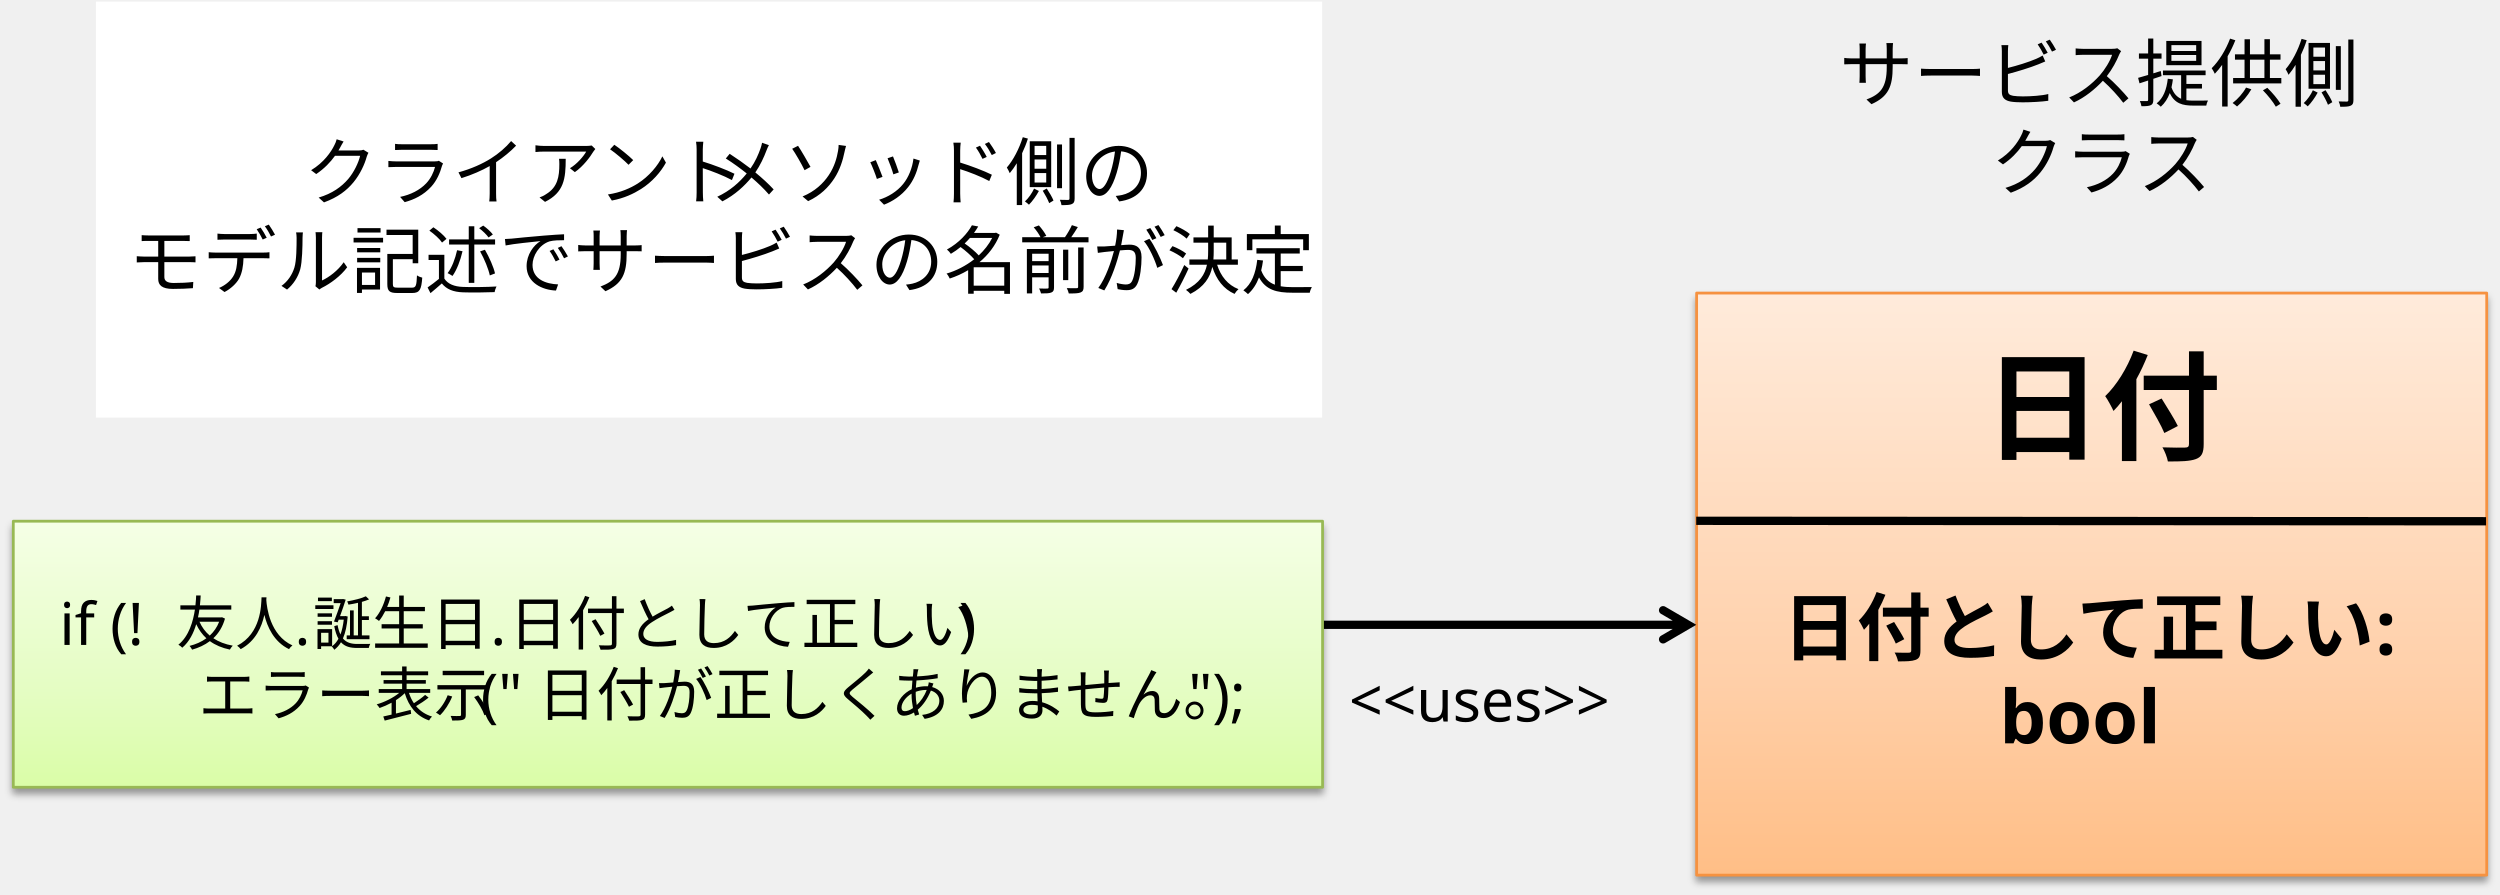
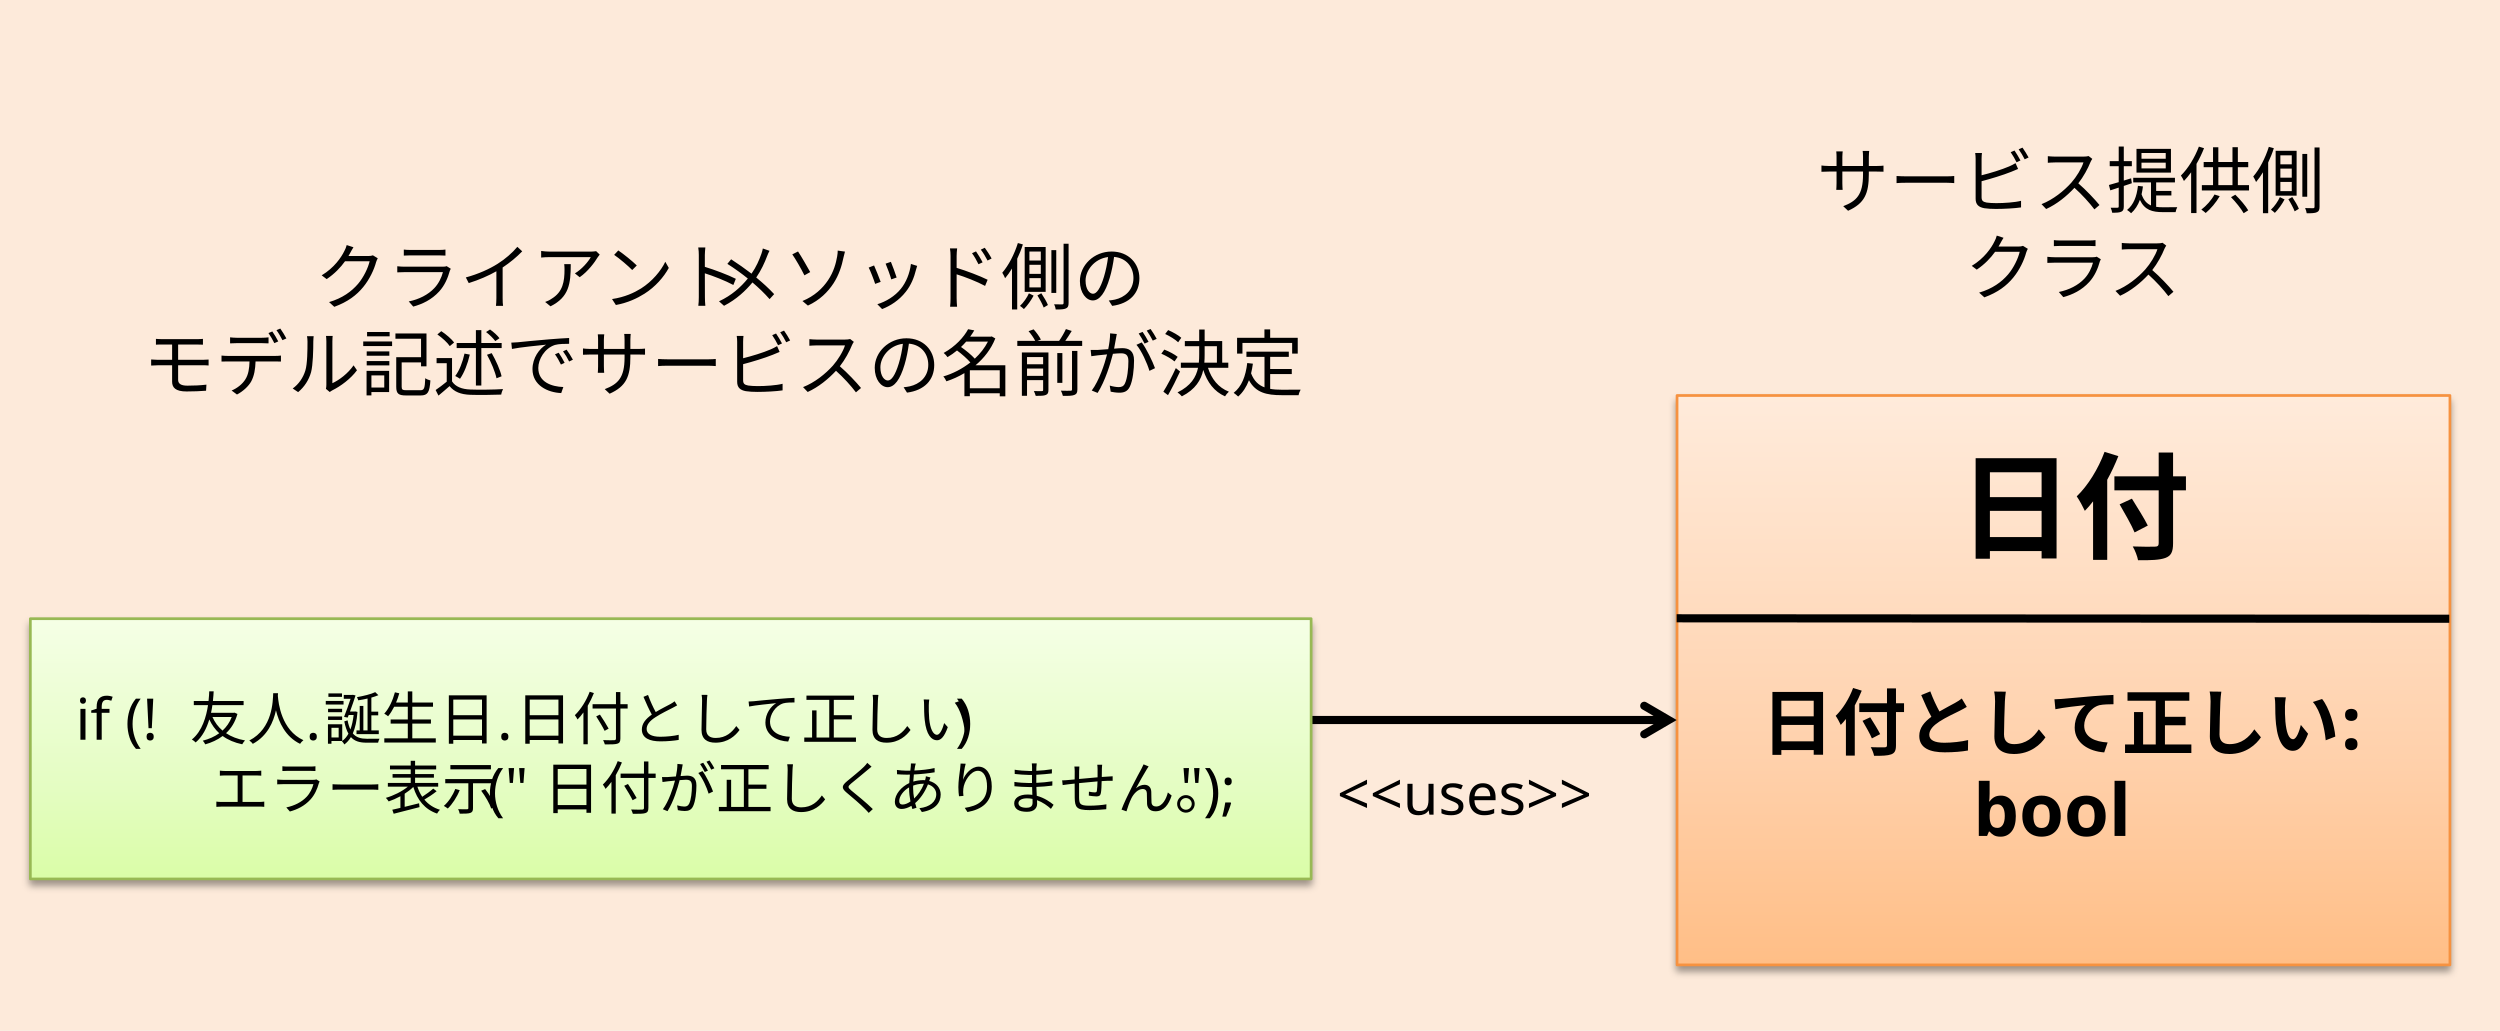
- <svg xmlns="http://www.w3.org/2000/svg" width="3101" height="1109" xml:space="preserve" overflow="hidden">
+ <svg xmlns="http://www.w3.org/2000/svg" width="3170" height="1307" xml:space="preserve" overflow="hidden">
  <defs>
    <filter id="fx0" x="-10%" y="-10%" width="120%" height="120%" filterUnits="userSpaceOnUse" primitiveUnits="userSpaceOnUse">
      <feComponentTransfer color-interpolation-filters="sRGB">
        <feFuncR type="discrete" tableValues="0 0" />
        <feFuncG type="discrete" tableValues="0 0" />
        <feFuncB type="discrete" tableValues="0 0" />
        <feFuncA type="linear" slope="0.38" intercept="0" />
      </feComponentTransfer>
      <feGaussianBlur stdDeviation="4.812 4.812" />
    </filter>
    <filter id="fx1" x="-10%" y="-10%" width="120%" height="120%" filterUnits="userSpaceOnUse" primitiveUnits="userSpaceOnUse">
      <feComponentTransfer color-interpolation-filters="sRGB">
        <feFuncR type="discrete" tableValues="0 0" />
        <feFuncG type="discrete" tableValues="0 0" />
        <feFuncB type="discrete" tableValues="0 0" />
        <feFuncA type="linear" slope="0.38" intercept="0" />
      </feComponentTransfer>
      <feGaussianBlur stdDeviation="4.812 4.812" />
    </filter>
    <filter id="fx2" x="-10%" y="-10%" width="120%" height="120%" filterUnits="userSpaceOnUse" primitiveUnits="userSpaceOnUse">
      <feComponentTransfer color-interpolation-filters="sRGB">
        <feFuncR type="discrete" tableValues="0 0" />
        <feFuncG type="discrete" tableValues="0 0" />
        <feFuncB type="discrete" tableValues="0 0" />
        <feFuncA type="linear" slope="0.38" intercept="0" />
      </feComponentTransfer>
      <feGaussianBlur stdDeviation="4.812 4.812" />
    </filter>
    <clipPath id="clip3">
-       <rect x="87" y="952" width="3101" height="1109" />
+       <rect x="65" y="814" width="3170" height="1307" />
    </clipPath>
    <clipPath id="clip4">
-       <path d="M2191.5 1315.5 2191.5 2037.5 3171.5 2037.5 3171.5 1315.5ZM87 952 3188 952 3188 2061 87 2061Z" fill-rule="evenodd" clip-rule="evenodd" />
+       <path d="M2191.5 1315.5 2191.5 2037.5 3171.5 2037.5 3171.5 1315.5ZM65 814 3235 814 3235 2121 65 2121Z" fill-rule="evenodd" clip-rule="evenodd" />
    </clipPath>
    <linearGradient x1="2681.5" y1="2037.5" x2="2681.5" y2="1315.5" gradientUnits="userSpaceOnUse" spreadMethod="reflect" id="fill5">
      <stop offset="0" stop-color="#FFBE86" />
      <stop offset="0.35" stop-color="#FFD0AA" />
      <stop offset="1" stop-color="#FFEBDB" />
    </linearGradient>
    <clipPath id="clip6">
-       <path d="M103.5 1598.5 103.5 1928.5 1727.5 1928.5 1727.5 1598.5ZM87 952 3188 952 3188 2061 87 2061Z" fill-rule="evenodd" clip-rule="evenodd" />
+       <path d="M103.5 1598.5 103.5 1928.5 1727.5 1928.5 1727.5 1598.5ZM65 814 3235 814 3235 2121 65 2121Z" fill-rule="evenodd" clip-rule="evenodd" />
    </clipPath>
    <clipPath id="clip7">
      <rect x="46" y="31" width="1520" height="200" />
    </clipPath>
    <linearGradient x1="915.5" y1="1928.5" x2="915.5" y2="1598.5" gradientUnits="userSpaceOnUse" spreadMethod="reflect" id="fill8">
      <stop offset="0" stop-color="#DAFDA7" />
      <stop offset="0.35" stop-color="#E4FDC2" />
      <stop offset="1" stop-color="#F5FFE6" />
    </linearGradient>
  </defs>
-   <g clip-path="url(#clip3)" transform="translate(-87 -952)">
+   <g clip-path="url(#clip3)" transform="translate(-65 -814)">
+     <rect x="65" y="814" width="3170" height="1307" fill="#FDEADA" />
    <g clip-path="url(#clip4)">
      <g filter="url(#fx0)" transform="translate(2174 1305)">
        <g>
          <rect x="17.5" y="17.718" width="980" height="722" stroke="#F69240" stroke-width="3" stroke-linejoin="round" stroke-miterlimit="10" fill="#FF0000" />
        </g>
      </g>
    </g>
    <rect x="2191.5" y="1315.5" width="980" height="722" stroke="#F69240" stroke-width="3.438" stroke-linejoin="round" stroke-miterlimit="10" fill="url(#fill5)" />
    <text font-family="BIZ UDPGothic,BIZ UDPGothic_MSFontService,sans-serif" font-weight="700" font-size="147" transform="matrix(1 0 0 1 2547.47 1511)">日付</text>
    <path d="M2191 1598 3170.69 1598.57" stroke="#000000" stroke-width="10.312" stroke-linejoin="round" stroke-miterlimit="10" fill="none" fill-rule="evenodd" />
    <text font-family="BIZ UDPGothic,BIZ UDPGothic_MSFontService,sans-serif" font-weight="700" font-size="92" transform="matrix(1 0 0 1 2298.26 1764)">日付として正しい</text>
    <text font-family="BIZ UDPGothic,BIZ UDPGothic_MSFontService,sans-serif" font-weight="700" font-size="92" transform="matrix(1 0 0 1 3033.31 1764)">: </text>
    <text font-family="BIZ UDPGothic,BIZ UDPGothic_MSFontService,sans-serif" font-weight="700" font-size="92" transform="matrix(1 0 0 1 2566.95 1874)">bool</text>
-     <rect x="206" y="954" width="1521" height="516" fill="#FFFFFF" />
+     <rect x="206" y="954" width="1521" height="516" fill="#FDEADA" />
    <text font-family="BIZ UDPGothic,BIZ UDPGothic_MSFontService,sans-serif" font-weight="400" font-size="92" transform="matrix(1 0 0 1 463.776 1199)">クライアント</text>
    <text font-family="BIZ UDPGothic,BIZ UDPGothic_MSFontService,sans-serif" font-weight="400" font-size="92" transform="matrix(1 0 0 1 966.224 1199)">メソッド側の</text>
    <text font-family="BIZ UDPGothic,BIZ UDPGothic_MSFontService,sans-serif" font-weight="400" font-size="92" transform="matrix(1 0 0 1 246.068 1309)">モデル記述でサービスの名前が決定</text>
    <text font-family="BIZ UDPGothic,BIZ UDPGothic_MSFontService,sans-serif" font-weight="400" font-size="92" transform="matrix(1 0 0 1 2368.44 1077)">サービス提供側</text>
    <text font-family="BIZ UDPGothic,BIZ UDPGothic_MSFontService,sans-serif" font-weight="400" font-size="92" transform="matrix(1 0 0 1 2556.06 1187)">クラス</text>
    <path d="M4.00992e-06-5.156 453.853-5.156 453.853 5.157-4.00992e-06 5.156ZM425.514-22.5 464.086 0 425.514 22.501C423.054 23.936 419.897 23.105 418.462 20.645 417.027 18.186 417.858 15.028 420.318 13.593L451.255-4.454 451.255 4.454 420.318-13.593C417.858-15.028 417.027-18.185 418.462-20.645 419.897-23.104 423.054-23.935 425.514-22.5Z" transform="matrix(1 0 0 -1 1727 1727)" />
    <text font-family="BIZ UDPGothic,BIZ UDPGothic_MSFontService,sans-serif" font-weight="400" font-size="73" transform="matrix(1 0 0 1 1760.34 1847)">&lt;&lt;uses&gt;&gt;</text>
    <g clip-path="url(#clip6)">
      <g filter="url(#fx1)" transform="translate(86 1588)">
        <g>
          <rect x="17.5" y="17.718" width="1624" height="330" stroke="#98B954" stroke-width="3" stroke-linejoin="round" stroke-miterlimit="10" fill="#FF0000" />
        </g>
      </g>
      <g clip-path="url(#clip7)" filter="url(#fx2)" transform="translate(101 1645)">
        <g>
          <path d="M7.664-58.386 15.684-58.386 15.684-50.437 7.664-50.437ZM8.305-41.241 15.006-41.241 15.006 1.818 8.305 1.818ZM35.537-41.241 35.537-44.591C35.537-49.059 36.44-52.576 38.246-55.142 40.837-58.778 44.603-60.596 49.546-60.596 53.063-60.596 56.389-59.645 59.526-57.744L56.924-53.075C54.714-54.429 52.433-55.106 50.08-55.106 46.682-55.106 44.318-53.55 42.987-50.437 42.393-49.011 42.096-47.086 42.096-44.663L42.096-41.241 56.247-41.241 56.247-36.144 42.096-36.144 42.096 1.818 35.537 1.818 35.537-36.144 24.523-36.144 24.523-41.241ZM110.099 6.951C105.751 3.03 102.186-1.758 99.406-7.414 95.984-14.377 94.273-21.161 94.273-27.767 94.273-35.252 96.424-42.868 100.725-50.615 103.339-55.273 106.464-59.206 110.099-62.414L115.446-62.414C112.238-58.754 109.672-55.38 107.747-52.291 102.804-44.401 100.333-36.203 100.333-27.696 100.333-19.664 102.543-11.917 106.963-4.456 109.03-0.939 111.858 2.863 115.446 6.951ZM128.763-57.316 137.104-57.316 135.714-13.581 130.153-13.581ZM128.335-7.378 137.531-7.378 137.531 1.818 128.335 1.818Z" transform="matrix(1 0 0 1 59.7604 115)" />
          <path d="M46.944-8.483C52.409-4.848 60.406-1.58 70.933 1.319L67.796 6.487C61.475 4.99 55.273 2.566 49.189-0.784 46.671-2.162 44.484-3.541 42.631-4.919 35.264 0.309 27.007 4.254 17.858 6.915L14.365 2.103C23.87-0.368 31.866-3.909 38.353-8.519 38.211-8.662 38.056-8.816 37.89-8.982 33.042-13.545 28.908-19.319 25.486-26.306 21.494-14.234 15.066-4.123 6.202 4.028L2.032 0C10.301-7.699 16.361-17.216 20.21-28.551 22.04-33.874 23.442-39.981 24.416-46.873L3.707-46.873 3.707-52.041 25.058-52.041C25.367-54.988 25.652-58.445 25.914-62.414L31.759-61.95C31.403-58.053 31.058-54.75 30.726-52.041L69.329-52.041 69.329-46.873 30.048-46.873C29.407-42.619 28.694-38.722 27.91-35.181L58.885-35.181 62.2-32.187C58.231-22.278 53.146-14.377 46.944-8.483ZM42.56-11.941C46.409-15.529 49.7-19.676 52.433-24.381 53.502-26.258 54.417-28.207 55.178-30.227L29.3-30.227C32.27-23.264 36.69-17.169 42.56-11.941ZM112.542-61.166 112.542-54.18C112.542-45.815 113.683-38.46 115.964-32.116 118.055-26.294 121.073-20.888 125.018-15.898 130.151-9.41 136.602-4.04 144.373 0.214L140.808 5.774C130.828-0.143 122.915-7.854 117.069-17.359 114.004-22.373 111.663-28.064 110.047-34.433 108.289-26.139 105.663-19.141 102.17-13.438 97.346-5.525 89.896 0.974 79.821 6.06L75.686 1.034C88.589-4.551 97.465-13.628 102.312-26.199 105.093-33.399 106.483-42.595 106.483-53.788L106.483-61.166Z" transform="matrix(1 0 0 1 204.708 115)" />
          <path d="M5.097-8.412 15.327-8.412 15.327 1.818 5.097 1.818Z" transform="matrix(1 0 0 1 351.375 115)" />
          <path d="M31.688-8.056C29.003-11.739 26.543-17.109 24.31-24.167L28.551-26.199C29.739-21.351 31.51-17.002 33.862-13.153 35.169-17.24 36.025-22.955 36.429-30.298L24.987-30.298C29.312-39.494 32.246-46.694 33.791-51.898L24.987-51.898 24.987-56.996 37.605-56.996 39.993-54.607C38.235-49.094 35.74-42.595 32.508-35.11L41.312-35.11C41.051-27.316 40.492-21.244 39.637-16.895 39.043-13.925 38.235-11.204 37.213-8.733 42.583-3.315 49.285-0.606 57.316-0.606L71.824-0.606C70.873 1.271 70.291 3.077 70.077 4.812L58.421 4.812C48.702 4.812 40.884 1.83 34.967-4.135 32.496 0.071 29.407 3.659 25.7 6.63L22.527 3.208 8.59 3.208 8.59 6.915 3.636 6.915 3.636-17.002 22.706-17.002 22.706 2.246C26.389-0.297 29.383-3.731 31.688-8.056ZM8.59-12.333 8.59-1.533 17.751-1.533 17.751-12.333ZM59.776-12.547 71.004-12.547 71.004-7.592 40.421-7.592 40.421-12.547 44.306-12.547 44.306-41.169 48.976-41.169 48.976-12.547 54.821-12.547 54.821-51.542C51.518-50.829 47.942-50.199 44.092-49.653L41.811-54.108C51.079-55.273 59.063-57.209 65.764-59.918L69.4-55.463C66.358-54.417 63.15-53.479 59.776-52.647L59.776-36.429 68.972-36.429 68.972-31.617 59.776-31.617ZM4.313-59.419 22.028-59.419 22.028-54.821 4.313-54.821ZM1.533-48.904 24.024-48.904 24.024-44.092 1.533-44.092ZM4.313-38.175 22.135-38.175 22.135-33.577 4.313-33.577ZM4.313-27.731 22.135-27.731 22.135-23.205 4.313-23.205ZM91.37-48.191 107.695-48.191 107.695-62.414 113.54-62.414 113.54-48.191 139.81-48.191 139.81-42.845 113.54-42.845 113.54-25.914 137.85-25.914 137.85-20.674 113.54-20.674 113.54-1.461 143.268-1.461 143.268 3.778 77.183 3.778 77.183-1.461 107.695-1.461 107.695-20.674 83.456-20.674 83.456-25.914 107.695-25.914 107.695-42.845 89.017-42.845C86.855-38.615 84.3-34.718 81.353-31.153L76.684-34.896C80.652-39.672 83.753-44.841 85.987-50.401 87.104-53.229 88.138-56.532 89.088-60.31L94.863-59.063C93.793-55.071 92.629-51.447 91.37-48.191ZM209.722-58.243 209.722 5.489 203.662 5.489 203.662-0.285 162.493-0.285 162.493 5.418 156.433 5.418 156.433-58.243ZM162.493-53.075 162.493-32.472 203.662-32.472 203.662-53.075ZM162.493-27.518 162.493-5.632 203.662-5.632 203.662-27.518Z" transform="matrix(1 0 0 1 374.292 115)" />
          <path d="M5.097-8.412 15.327-8.412 15.327 1.818 5.097 1.818Z" transform="matrix(1 0 0 1 594.292 115)" />
          <path d="M63.055-58.243 63.055 5.489 56.996 5.489 56.996-0.285 15.826-0.285 15.826 5.418 9.767 5.418 9.767-58.243ZM15.826-53.075 15.826-32.472 56.996-32.472 56.996-53.075ZM15.826-27.518 15.826-5.632 56.996-5.632 56.996-27.518ZM91.94-43.664 91.94 6.951 86.308 6.951 86.308-33.47C86.213-33.328 86.094-33.149 85.951-32.935 83.813-29.442 81.163-25.866 78.003-22.206L75.009-27.589C79.761-33.102 83.742-39.233 86.95-45.981 89.254-50.805 91.405-56.378 93.401-62.699L98.962-61.166C96.775-54.631 94.435-48.797 91.94-43.664ZM132.254-45.126 144.373-45.126 144.373-39.886 132.254-39.886 132.254-0.071C132.254 2.448 131.648 4.194 130.436 5.168 129.414 5.953 127.525 6.345 124.768 6.345 120.919 6.345 117.331 6.178 114.004 5.846L112.827 0C116.938 0.594 120.741 0.891 124.234 0.891 125.279 0.891 125.933 0.701 126.194 0.321 126.384 0.012 126.479-0.582 126.479-1.461L126.479-39.886 95.29-39.886 95.29-45.126 126.479-45.126 126.479-61.843 132.254-61.843ZM111.509-11.977C108.728-18.939 105.366-25.284 101.421-31.011L106.162-34.076C110.249-28.064 113.707-21.767 116.535-15.185ZM207.548 0.499C201.155 1.188 194.442 1.533 187.408 1.533 176.501 1.533 168.849 0.844 164.453-0.535 161.625-1.438 159.344-2.768 157.61-4.527 155.423-6.784 154.33-9.553 154.33-12.832 154.33-17.133 156.006-21.09 159.356-24.702 160.972-26.436 162.683-27.886 164.489-29.05 166.366-30.238 168.624-31.557 171.261-33.007 167.626-41.609 164.75-49.926 162.635-57.958L168.41-59.491C170.62-50.984 173.222-42.952 176.216-35.395 184.913-39.316 194.549-42.773 205.124-45.768L206.87-40.456C195.25-37.415 184.319-33.423 174.077-28.48 169.158-26.104 165.618-23.68 163.455-21.209 161.34-18.737 160.283-16.135 160.283-13.402 160.283-9.719 162.493-7.165 166.913-5.739 170.382-4.598 176.501-4.028 185.27-4.028 192.874-4.028 200.098-4.467 206.942-5.347ZM224.542-57.815 230.459-57.815 230.459-16.646C230.459-7.022 235.532-2.21 245.679-2.21 250.051-2.21 253.996-3.576 257.513-6.309 262.194-9.945 266.02-17.109 268.99-27.803L274.194-24.523C271.747-16.183 268.86-9.945 265.533-5.81 260.543 0.392 253.782 3.493 245.251 3.493 236.91 3.493 231.041 0.879 227.643-4.349 225.575-7.533 224.542-11.656 224.542-16.717ZM282.391-52.398C302.804-52.659 322.705-53.229 342.096-54.108L342.559-48.904C334.29-48.619 327.684-47.276 322.741-44.877 316.753-41.954 312.392-37.783 309.659-32.365 307.877-28.872 306.986-25.141 306.986-21.173 306.986-15.185 309.469-10.812 314.436-8.056 318.499-5.798 324.214-4.159 331.581-3.137L330.369 2.566C320.198 1.141 312.927-1.331 308.555-4.848 303.564-8.864 301.069-14.4 301.069-21.458 301.069-27.922 303.481-33.898 308.305-39.387 311.608-43.142 316.04-46.172 321.6-48.477L318.179-48.334C305.061-47.835 293.251-47.348 282.748-46.873ZM390.147-3.244 419.839-3.244 419.839 2.103 350.867 2.103 350.867-3.244 362.843-3.244 362.843-37.748 368.76-37.748 368.76-3.244 384.301-3.244 384.301-52.718 354.289-52.718 354.289-57.958 417.593-57.958 417.593-52.718 390.147-52.718 390.147-32.401 411.819-32.401 411.819-27.304 390.147-27.304ZM431.365-57.815 437.282-57.815 437.282-16.646C437.282-7.022 442.355-2.21 452.502-2.21 456.874-2.21 460.819-3.576 464.336-6.309 469.017-9.945 472.843-17.109 475.813-27.803L481.017-24.523C478.57-16.183 475.683-9.945 472.356-5.81 467.366 0.392 460.605 3.493 452.074 3.493 443.733 3.493 437.864 0.879 434.466-4.349 432.398-7.533 431.365-11.656 431.365-16.717ZM520.296-15.862C518.348-10.277 516.078-5.715 513.488-2.174 511.445 0.606 509.247 1.996 506.894 1.996 503.377 1.996 500.335-0.653 497.769-5.953 495.654-10.277 494.24-15.101 493.527-20.424 492.672-26.674 492.244-33.827 492.244-41.882 492.244-45.97 492.399-50.188 492.707-54.536L498.624-54.108C498.363-50.235 498.232-46.492 498.232-42.88 498.232-31.878 498.862-23.49 500.122-17.715 501.096-13.129 502.343-9.707 503.864-7.45 505.005-5.739 506.003-4.883 506.858-4.883 507.714-4.883 508.759-5.81 509.995-7.664 511.896-10.468 513.797-14.412 515.698-19.498ZM544.82-8.84C543.584-18.369 542.099-26.306 540.364-32.65 538.582-39.09 536.206-45.387 533.235-51.542L538.618-52.861C542.039-46.16 544.713-39.447 546.638-32.722 548.277-26.9 549.667-19.426 550.808-10.301Z" transform="matrix(1 0 0 1 617.208 115)" />
          <path d="M5.097 6.951C8.281 3.291 10.848-0.095 12.796-3.208 17.739-11.074 20.21-19.236 20.21-27.696 20.21-35.775 18-43.546 13.581-51.007 11.513-54.477 8.685-58.279 5.097-62.414L10.444-62.414C14.793-58.469 18.357-53.681 21.137-48.049 24.559-41.086 26.27-34.314 26.27-27.731 26.27-20.246 24.108-12.63 19.783-4.883 17.192-0.202 14.08 3.743 10.444 6.951Z" transform="matrix(1 0 0 1 1175.23 115)" />
          <path d="M6.131-51.898 58.172-51.898 58.172-46.552 34.753-46.552 34.753-6.772 62.271-6.772 62.271-1.533 1.96-1.533 1.96-6.772 28.908-6.772 28.908-46.552 6.131-46.552ZM74.72-56.14 119.846-56.14 119.846-50.972 74.72-50.972ZM69.623-38.852 126.618-38.852C125.573-28.421 123.208-20.305 119.525-14.507 116.246-9.375 111.672-5.406 105.802-2.602 100.503-0.083 93.897 1.794 85.984 3.03L83.346-2.21C94.942-3.683 103.485-6.784 108.974-11.513 114.868-16.599 118.396-23.989 119.561-33.684L69.623-33.684ZM137.016-31.902 198.538-31.902 198.538-26.27 137.016-26.27ZM239.565-27.66C236.832-24.595 233.564-21.755 229.762-19.141L229.762-0.998C235.513-2.139 242.25-3.921 249.973-6.345L250.472-1.533C240.491 1.96 229.513 4.836 217.536 7.093L215.505 1.747C219.045 1.176 221.897 0.665 224.059 0.214L224.059-15.684C219.473-13.165 214.162-10.812 208.126-8.626L204.989-13.367C216.823-16.931 226.174-21.696 233.042-27.66L205.203-27.66 205.203-32.258 236.749-32.258 236.749-39.28 212.796-39.28 212.796-43.95 236.749-43.95 236.749-50.294 208.875-50.294 208.875-55.035 236.749-55.035 236.749-62.414 242.381-62.414 242.381-55.035 270.825-55.035 270.825-50.294 242.381-50.294 242.381-43.95 266.904-43.95 266.904-39.28 242.381-39.28 242.381-32.258 274.568-32.258 274.568-27.66 244.84-27.66C246.622-23.145 248.868-19.165 251.577-15.719 256.71-19.212 261.236-23.05 265.157-27.232L270.041-23.49C266.239-20.044 261.141-16.266 254.749-12.155 259.573-7.378 266.203-3.374 274.639-0.143L271.11 5.097C264.86 2.341 259.811-0.57 255.961-3.636 248.476-9.553 243.01-17.561 239.565-27.66ZM316.355-33.007 316.355 1.034C316.355 3.03 315.928 4.467 315.072 5.347 314.146 6.273 312.518 6.737 310.189 6.737 306.149 6.737 302.632 6.582 299.638 6.273L298.462 0.713C301.765 1.164 304.914 1.39 307.908 1.39 309.143 1.39 309.916 1.212 310.225 0.855 310.462 0.547 310.581 0.048 310.581-0.642L310.581-33.007 279.107-33.007 279.107-38.175 347.366-38.175 347.366-33.007ZM288.375-57.815 337.956-57.815 337.956-52.647 288.375-52.647ZM278.964-3.351C284.43-8.84 288.862-16.064 292.26-25.023L297.642-23.062C293.983-13.177 289.242-5.275 283.42 0.642ZM341.877-0.071C336.72-9.624 331.885-17.335 327.37-23.205L332.182-26.127C337.695-19.284 342.637-11.787 347.01-3.636Z" transform="matrix(1 0 0 1 232.208 203)" />
          <path d="M25.308 6.951C20.959 3.03 17.395-1.758 14.614-7.414 11.192-14.377 9.481-21.161 9.481-27.767 9.481-35.252 11.632-42.868 15.933-50.615 18.547-55.273 21.672-59.206 25.308-62.414L30.654-62.414C27.446-58.754 24.88-55.38 22.955-52.291 18.012-44.401 15.541-36.203 15.541-27.696 15.541-19.664 17.751-11.917 22.171-4.456 24.238-0.939 27.066 2.863 30.654 6.951ZM41.191-62.414 50.958-62.414 50.958-56.782C50.958-50.793 48.961-45.661 44.969-41.383L40.621-41.383C43.567-44.9 45.314-48.655 45.86-52.647L41.191-52.647ZM54.629-62.414 64.324-62.414 64.324-56.782C64.324-50.722 62.328-45.589 58.336-41.383L54.059-41.383C57.029-44.877 58.752-48.631 59.227-52.647L54.629-52.647Z" transform="matrix(1 0 0 1 582.26 203)" />
          <path d="M63.055-58.243 63.055 5.489 56.996 5.489 56.996-0.285 15.826-0.285 15.826 5.418 9.767 5.418 9.767-58.243ZM15.826-53.075 15.826-32.472 56.996-32.472 56.996-53.075ZM15.826-27.518 15.826-5.632 56.996-5.632 56.996-27.518ZM91.94-43.664 91.94 6.951 86.308 6.951 86.308-33.47C86.213-33.328 86.094-33.149 85.951-32.935 83.813-29.442 81.163-25.866 78.003-22.206L75.009-27.589C79.761-33.102 83.742-39.233 86.95-45.981 89.254-50.805 91.405-56.378 93.401-62.699L98.962-61.166C96.775-54.631 94.435-48.797 91.94-43.664ZM132.254-45.126 144.373-45.126 144.373-39.886 132.254-39.886 132.254-0.071C132.254 2.448 131.648 4.194 130.436 5.168 129.414 5.953 127.525 6.345 124.768 6.345 120.919 6.345 117.331 6.178 114.004 5.846L112.827 0C116.938 0.594 120.741 0.891 124.234 0.891 125.279 0.891 125.933 0.701 126.194 0.321 126.384 0.012 126.479-0.582 126.479-1.461L126.479-39.886 95.29-39.886 95.29-45.126 126.479-45.126 126.479-61.843 132.254-61.843ZM111.509-11.977C108.728-18.939 105.366-25.284 101.421-31.011L106.162-34.076C110.249-28.064 113.707-21.767 116.535-15.185ZM151.122-45.696 166.806-45.696C167.756-50.592 168.612-55.415 169.372-60.168L175.111-59.206C174.422-55.023 173.578-50.52 172.58-45.696L178.319-45.696C184.402-45.696 188.561-44.223 190.795-41.276 192.363-39.185 193.147-35.835 193.147-31.225 193.147-23.882 192.375-16.955 190.83-10.444 189.88-6.357 188.692-3.315 187.266-1.319 185.602 1.01 183.321 2.174 180.422 2.174 176.763 2.174 172.806 0.986 168.552-1.39L169.265-6.879C173.4-4.693 176.881-3.6 179.709-3.6 181.016-3.6 182.026-4.218 182.739-5.454 183.642-6.998 184.486-9.458 185.27-12.832 186.719-18.892 187.444-25.117 187.444-31.51 187.444-35.573 186.482-38.163 184.557-39.28 183.179-40.064 181.028-40.456 178.105-40.456L171.404-40.456C169.954-34.159 168.766-29.454 167.84-26.341 164.584-15.624 160.461-6.071 155.471 2.317L150.302-0.535C157.241-12.036 162.374-25.343 165.701-40.456L151.122-40.456ZM209.437-13.866C206.443-24.179 202.034-33.791 196.213-42.702L201.167-45.055C207.512-35.003 212.146-25.415 215.069-16.29ZM204.767-45.696C203.246-49.57 201.131-53.514 198.423-57.53L202.807-59.206C205.349-55.522 207.488-51.625 209.223-47.514ZM213.678-48.904C211.777-53.443 209.651-57.388 207.298-60.738L211.54-62.271C214.177-58.825 216.292-54.999 217.884-50.794ZM261.241-3.244 290.933-3.244 290.933 2.103 221.96 2.103 221.96-3.244 233.937-3.244 233.937-37.748 239.854-37.748 239.854-3.244 255.395-3.244 255.395-52.718 225.382-52.718 225.382-57.958 288.687-57.958 288.687-52.718 261.241-52.718 261.241-32.401 282.913-32.401 282.913-27.304 261.241-27.304ZM302.458-57.815 308.375-57.815 308.375-16.646C308.375-7.022 313.449-2.21 323.596-2.21 327.968-2.21 331.913-3.576 335.43-6.309 340.111-9.945 343.937-17.109 346.907-27.803L352.111-24.523C349.664-16.183 346.776-9.945 343.45-5.81 338.459 0.392 331.699 3.493 323.168 3.493 314.827 3.493 308.957 0.879 305.559-4.349 303.492-7.533 302.458-11.656 302.458-16.717ZM407.252 3.707C397.081-4.254 383.525-13.272 366.582-23.347 363.516-25.177 361.983-26.959 361.983-28.694 361.983-30.238 362.815-31.617 364.478-32.829 364.93-33.161 366.273-33.934 368.506-35.145 374.946-38.615 383.501-43.914 394.17-51.043 398.258-53.8 402.036-56.449 405.505-58.992L408.785-54.536C404.935-51.732 400.301-48.572 394.883-45.055 385.663-39.066 378.035-34.433 371.999-31.153 370.146-30.155 369.219-29.419 369.219-28.943 369.219-28.492 369.647-27.981 370.502-27.411 370.764-27.221 371.916-26.555 373.96-25.415 382.538-20.662 392.079-14.674 402.582-7.45 405.173-5.644 407.894-3.695 410.745-1.604ZM427.069-50.794 445.034-50.794C445.248-53.265 445.64-56.425 446.21-60.275L451.878-59.562C451.331-56.045 450.927-53.122 450.666-50.794L480.072-50.794 480.072-45.768 450.131-45.768C449.798-42.56 449.513-39.352 449.276-36.144 452.65-36.714 455.905-36.999 459.042-36.999 467.525-36.999 474.037-34.92 478.575-30.761 482.306-27.363 484.171-22.979 484.172-17.608 484.171-6.012 475.985 1.022 459.612 3.493L457.082-1.176C471.197-3.22 478.255-8.757 478.255-17.787 478.255-24.012 475.45-28.278 469.842-30.583 464.971-21.981 458.804-14.685 451.343-8.697 447.184-5.347 443.549-3.006 440.436-1.675 438.131-0.677 435.838-0.178 433.556-0.178 430.538-0.178 428.186-1.164 426.499-3.137 424.835-5.085 424.004-7.854 424.004-11.442 424.004-16.931 426.225-21.969 430.669-26.555 434.21-30.191 438.511-32.9 443.572-34.682 443.81-38.389 444.119-42.084 444.499-45.768L427.069-45.768ZM443.359-29.407C439.152-27.648 435.766-25.046 433.2-21.601 430.633-18.107 429.35-14.709 429.35-11.406 429.35-7.2 430.93-5.097 434.091-5.097 436.729-5.097 440.174-6.63 444.428-9.695 443.667-14.424 443.287-19.605 443.287-25.236 443.287-26.472 443.311-27.862 443.359-29.407ZM448.812-31.153C448.788-29.181 448.776-27.506 448.776-26.127 448.776-21.47 448.99-17.311 449.418-13.652 456.167-19.735 461.228-25.866 464.603-32.044 463.153-32.258 461.454-32.365 459.505-32.365 455.537-32.365 451.973-31.961 448.812-31.153ZM517.361-29.549C515.151-25.628 512.906-22.61 510.624-20.496 508.628-18.666 506.894-17.751 505.42-17.751 501.024-17.751 498.826-24.31 498.826-37.427 498.826-43.962 499.587-51.031 501.107-58.635L506.775-57.815C505.325-49.736 504.601-42.892 504.601-37.284 504.601-28.92 505.242-24.737 506.525-24.737 506.953-24.737 507.678-25.272 508.7-26.341 510.719-28.48 512.466-31.058 513.939-34.076ZM514.367-0.962C521.567-2.958 527.045-6.143 530.799-10.515 535.172-15.6 537.358-23.205 537.358-33.328 537.358-40.599 536.609-49.106 535.112-58.849L541.029-59.419C542.621-49.891 543.417-41.098 543.417-33.042 543.417-20.709 540.53-11.668 534.756-5.917 530.692-1.854 524.942 1.438 517.504 3.957ZM588.16-59.99 593.864-59.99 593.864-50.223 616.427-50.223 616.427-45.197 593.864-45.197 593.864-35.395 615.179-35.395 615.179-30.44 593.864-30.44 593.864-18.464C602.608-15.517 610.807-11.264 618.458-5.703L615.322-0.713C609.191-5.489 602.038-9.683 593.864-13.295L593.864-12.262C593.864-6.392 592.153-2.257 588.731 0.143 586.283 1.877 582.754 2.745 578.144 2.745 574.247 2.745 570.825 2.008 567.879 0.535 563.53-1.604 561.356-4.717 561.356-8.804 561.356-13.295 563.637-16.539 568.199-18.535 571.36-19.913 575.435-20.602 580.426-20.602 582.802-20.602 585.38-20.377 588.16-19.925L588.16-30.44 562.675-30.44 562.675-35.395 588.16-35.395 588.16-45.197 561.356-45.197 561.356-50.223 588.16-50.223ZM588.16-14.971C585.166-15.612 582.243-15.933 579.392-15.933 576.017-15.933 573.285-15.434 571.194-14.436 568.58-13.2 567.273-11.359 567.273-8.911 567.273-6.82 568.306-5.168 570.374-3.957 572.37-2.816 574.96-2.246 578.144-2.246 582.113-2.246 584.881-3.374 586.449-5.632 587.59-7.271 588.16-9.576 588.16-12.547ZM671.346-58.742 677.05-58.742 677.05-43.201 690.559-43.201 690.559-38.104 677.05-38.104 677.05-23.953C677.05-21.482 676.646-19.747 675.838-18.749 674.84-17.537 673.034-16.931 670.42-16.931 667.069-16.931 663.612-17.513 660.047-18.678L660.047-23.811C663.516-22.765 666.451-22.242 668.851-22.242 670.063-22.242 670.812-22.539 671.097-23.133 671.263-23.49 671.346-24.024 671.346-24.737L671.346-38.104 645.326-38.104 645.326-10.016C645.326-7.141 646.383-5.382 648.498-4.741 650.304-4.194 655.057-3.921 662.756-3.921 669.624-3.921 676.182-4.194 682.432-4.741L682.646 0.713C676.111 1.164 669.398 1.39 662.507 1.39 655.378 1.39 650.518 1.176 647.928 0.749 644.411 0.154 642.023-1.212 640.763-3.351 639.955-4.776 639.552-6.725 639.552-9.196L639.552-38.104 626.256-38.104 626.256-43.201 639.552-43.201 639.552-58.172 645.326-58.172 645.326-43.201 671.346-43.201ZM696.05-0.214C699.472-8.222 703.951-18 709.488-29.549 715.785-42.69 720.847-52.766 724.673-59.776L729.627-57.744C724.233-47.621 718.589-36.643 712.696-24.809 717.33-30.084 721.738-32.722 725.92-32.722 728.891-32.722 731.113-31.569 732.586-29.264 733.845-27.316 734.475-24.607 734.475-21.137 734.475-20.305 734.416-19.224 734.297-17.894 734.13-15.779 734.047-13.83 734.047-12.048 734.047-9.386 734.285-7.473 734.76-6.309 735.283-5.002 736.222-4.004 737.576-3.315 738.574-2.816 739.703-2.566 740.962-2.566 744.978-2.566 748.139-5.05 750.444-10.016 752.511-14.531 754.139-20.876 755.327-29.05L760.353-25.914C758.998-17.074 757.228-10.503 755.042-6.202 751.881 0.024 747.117 3.137 740.748 3.137 736.091 3.137 732.752 1.556 730.732-1.604 729.259-3.885 728.522-7.378 728.522-12.084 728.522-13.414 728.606-14.947 728.772-16.682 728.914-18.345 728.986-19.652 728.986-20.602 728.986-25.189 727.56-27.482 724.708-27.482 722.617-27.482 720.289-26.448 717.722-24.381 714.348-21.672 711.496-18.107 709.167-13.688 707.171-9.933 704.605-4.277 701.468 3.279ZM779.165-16.575C780.519-16.575 781.874-16.301 783.228-15.755 784.963-15.018 786.413-13.925 787.577-12.476 789.264-10.408 790.108-8.079 790.108-5.489 790.108-3.683 789.656-1.949 788.753-0.285 787.874 1.307 786.674 2.602 785.153 3.6 783.276 4.86 781.232 5.489 779.022 5.489 776.884 5.489 774.888 4.86 773.034 3.6 769.731 1.39 768.079-1.675 768.08-5.596 768.079-7.355 768.519-9.03 769.398-10.622 770.99-13.592 773.379-15.47 776.563-16.254 777.418-16.468 778.286-16.575 779.165-16.575ZM779.022-12.048C777.858-12.048 776.741-11.715 775.672-11.05 773.628-9.767 772.606-7.913 772.606-5.489 772.606-3.826 773.189-2.364 774.353-1.105 775.636 0.273 777.228 0.962 779.129 0.962 780.199 0.962 781.209 0.701 782.159 0.178 784.44-1.057 785.581-2.97 785.581-5.561 785.581-7.557 784.809-9.208 783.264-10.515 782.076-11.537 780.662-12.048 779.022-12.048Z" transform="matrix(1 0 0 1 652.729 203)" />
          <path d="M5.097-62.414 14.864-62.414 14.864-56.782C14.864-50.793 12.868-45.661 8.875-41.383L4.527-41.383C7.473-44.9 9.22-48.655 9.767-52.647L5.097-52.647ZM18.535-62.414 28.23-62.414 28.23-56.782C28.23-50.722 26.234-45.589 22.242-41.383L17.965-41.383C20.935-44.877 22.658-48.631 23.133-52.647L18.535-52.647ZM39.472 6.951C42.656 3.291 45.223-0.095 47.171-3.208 52.114-11.074 54.585-19.236 54.585-27.696 54.585-35.775 52.376-43.546 47.956-51.007 45.888-54.477 43.06-58.279 39.472-62.414L44.819-62.414C49.167-58.469 52.732-53.681 55.512-48.049 58.934-41.086 60.645-34.314 60.645-27.731 60.645-20.246 58.483-12.63 54.158-4.883 51.568-0.202 48.455 3.743 44.819 6.951ZM77.027-41.241 86.509-41.241 86.509-31.688 77.027-31.688ZM77.027-12.119 86.509-12.119 86.509-6.345C86.509-0.57 84.691 4.444 81.055 8.697L77.027 8.697C79.689 5.228 81.245 1.473 81.697-2.566L77.027-2.566Z" transform="matrix(1 0 0 1 1459.97 203)" />
        </g>
      </g>
    </g>
    <rect x="103.5" y="1598.5" width="1624" height="330" stroke="#98B954" stroke-width="3.438" stroke-linejoin="round" stroke-miterlimit="10" fill="url(#fill8)" />
    <text font-family="BIZ UDPGothic,BIZ UDPGothic_MSFontService,sans-serif" font-weight="400" font-size="73" transform="matrix(1 0 0 1 160.76 1752)">if (!</text>
    <text font-family="BIZ UDPGothic,BIZ UDPGothic_MSFontService,sans-serif" font-weight="400" font-size="73" transform="matrix(1 0 0 1 305.708 1752)">友人</text>
    <text font-family="BIZ UDPGothic,BIZ UDPGothic_MSFontService,sans-serif" font-weight="400" font-size="73" transform="matrix(1 0 0 1 452.375 1752)">.</text>
    <text font-family="BIZ UDPGothic,BIZ UDPGothic_MSFontService,sans-serif" font-weight="400" font-size="73" transform="matrix(1 0 0 1 475.292 1752)">誕生日</text>
    <text font-family="BIZ UDPGothic,BIZ UDPGothic_MSFontService,sans-serif" font-weight="400" font-size="73" transform="matrix(1 0 0 1 695.292 1752)">.</text>
    <text font-family="BIZ UDPGothic,BIZ UDPGothic_MSFontService,sans-serif" font-weight="400" font-size="73" transform="matrix(1 0 0 1 718.208 1752)">日付として正しい</text>
    <text font-family="BIZ UDPGothic,BIZ UDPGothic_MSFontService,sans-serif" font-weight="400" font-size="73" transform="matrix(1 0 0 1 1276.23 1752)">)</text>
    <text font-family="BIZ UDPGothic,BIZ UDPGothic_MSFontService,sans-serif" font-weight="400" font-size="73" transform="matrix(1 0 0 1 333.208 1840)">エラー表示</text>
    <text font-family="BIZ UDPGothic,BIZ UDPGothic_MSFontService,sans-serif" font-weight="400" font-size="73" transform="matrix(1 0 0 1 683.26 1840)">("</text>
    <text font-family="BIZ UDPGothic,BIZ UDPGothic_MSFontService,sans-serif" font-weight="400" font-size="73" transform="matrix(1 0 0 1 753.729 1840)">日付が正しくありません。</text>
    <text font-family="BIZ UDPGothic,BIZ UDPGothic_MSFontService,sans-serif" font-weight="400" font-size="73" transform="matrix(1 0 0 1 1560.97 1840)">");</text>
  </g>
</svg>
